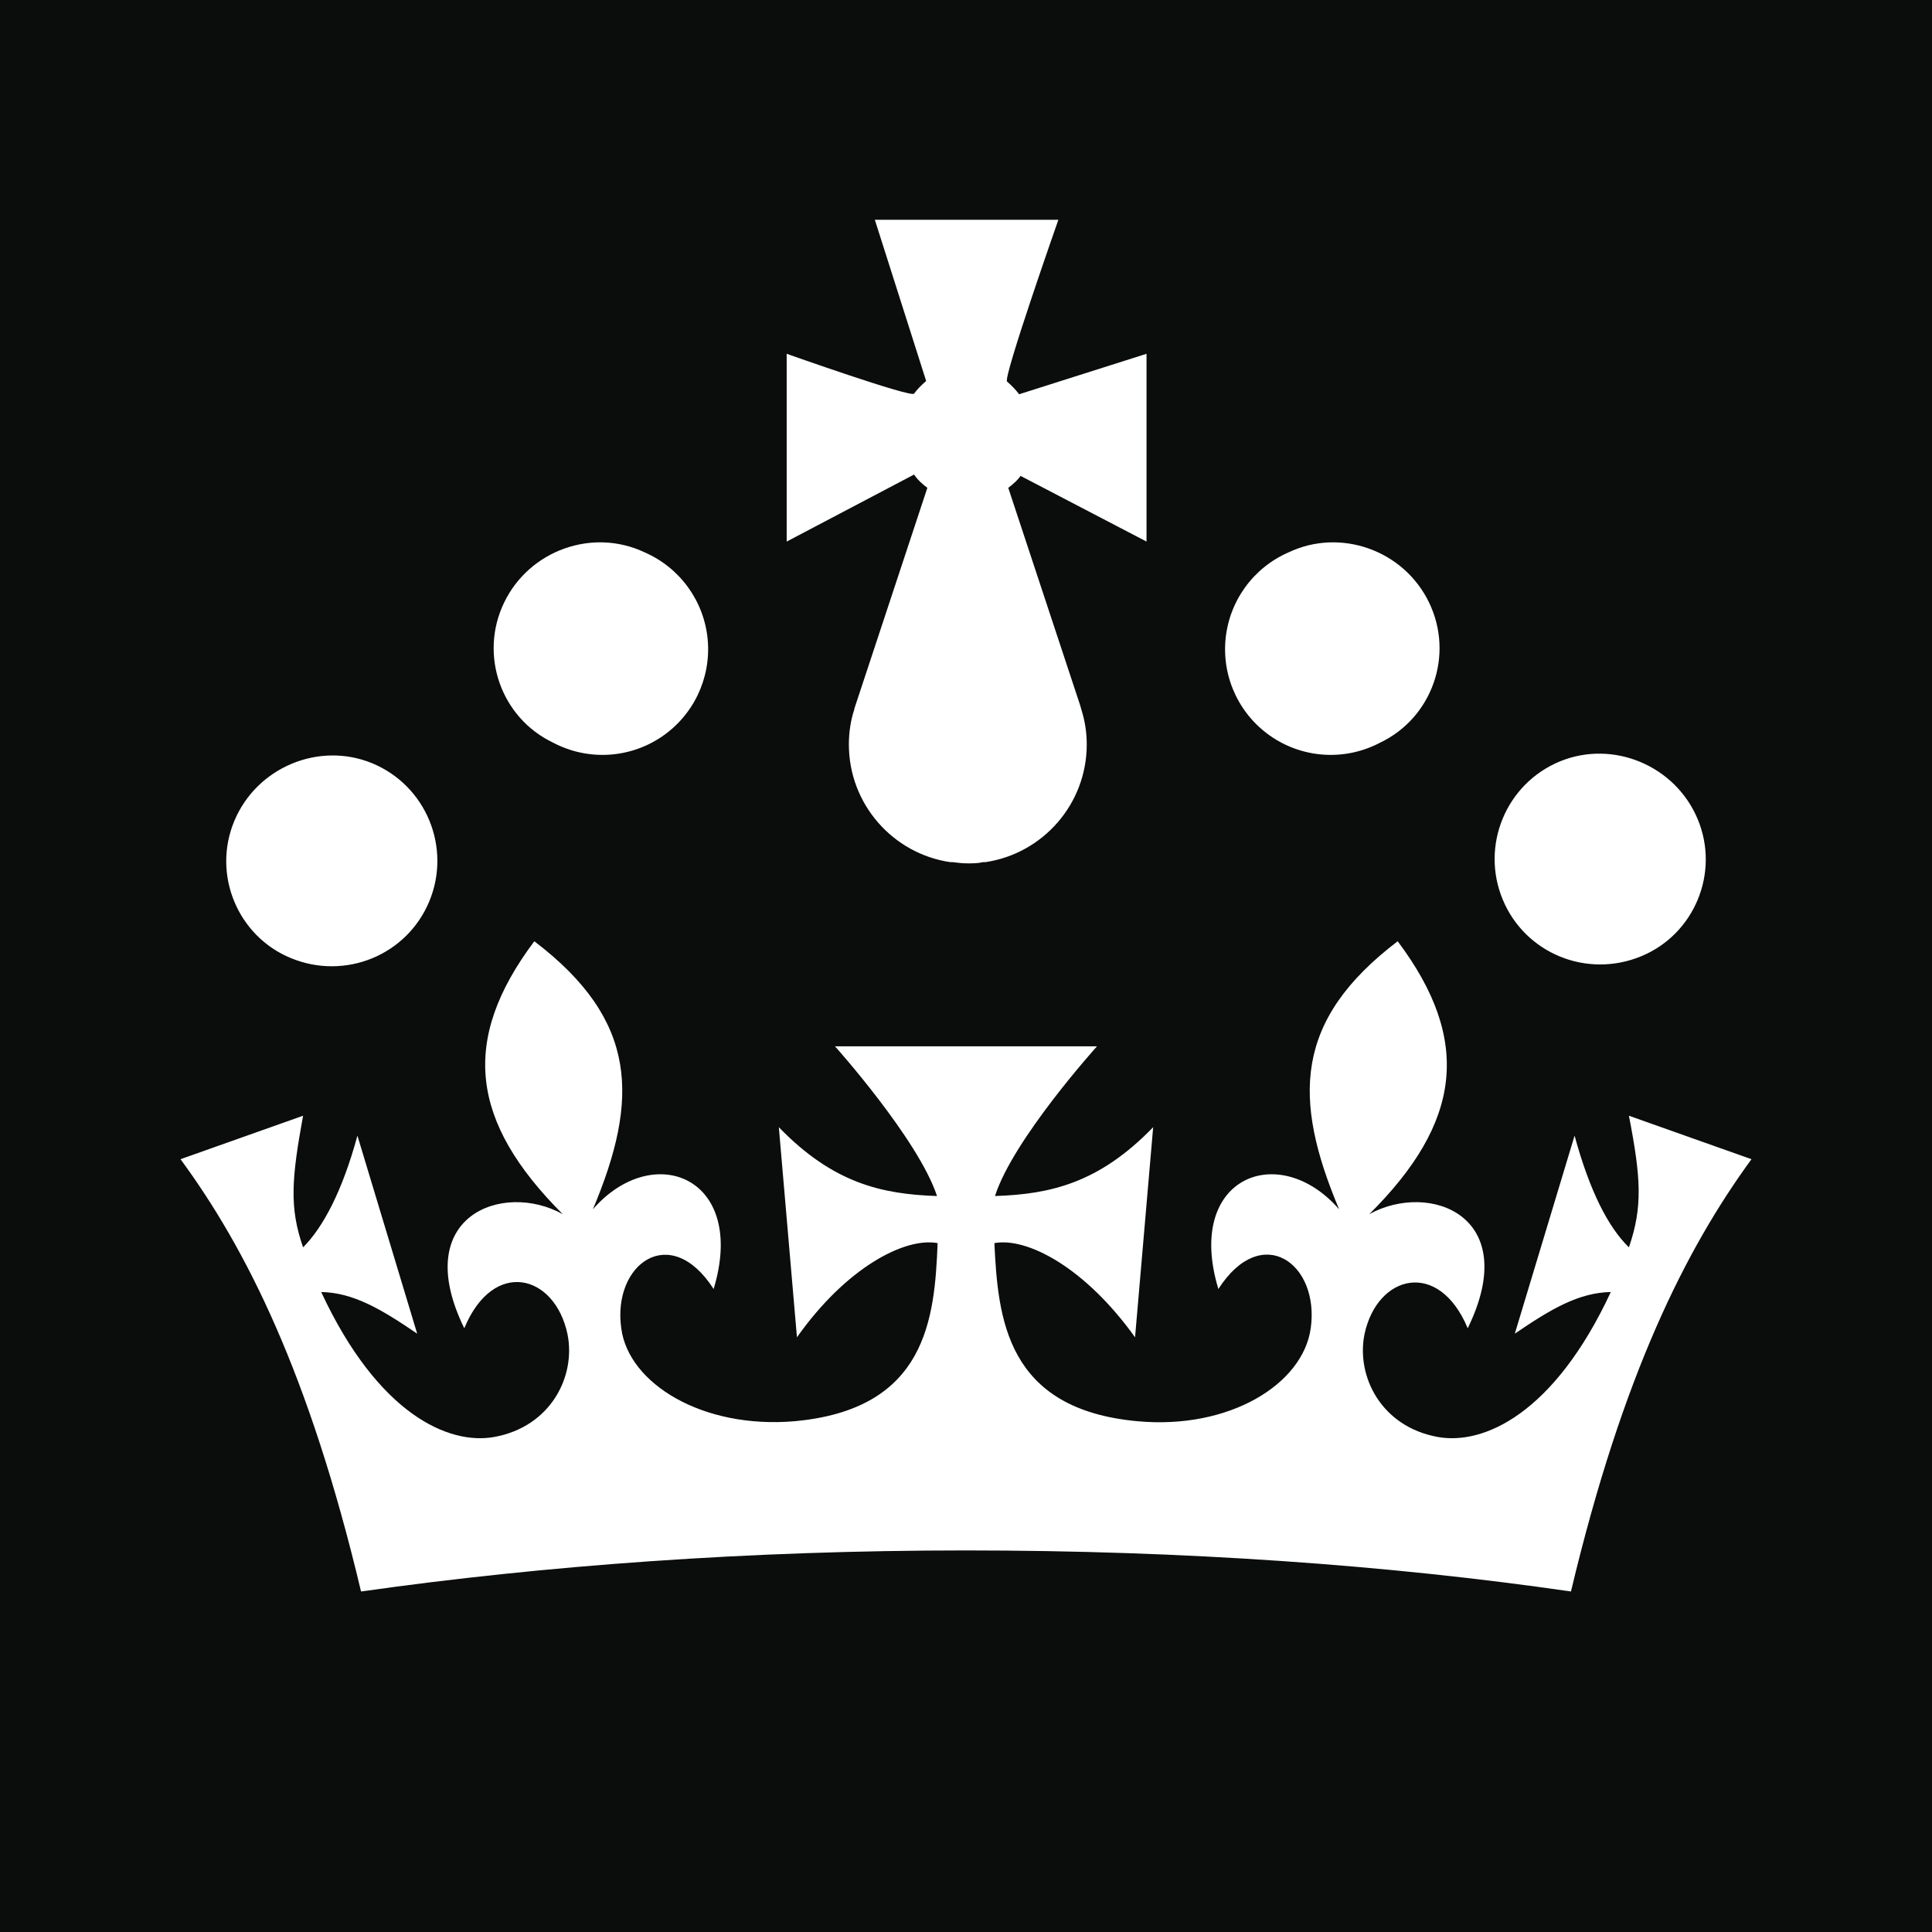
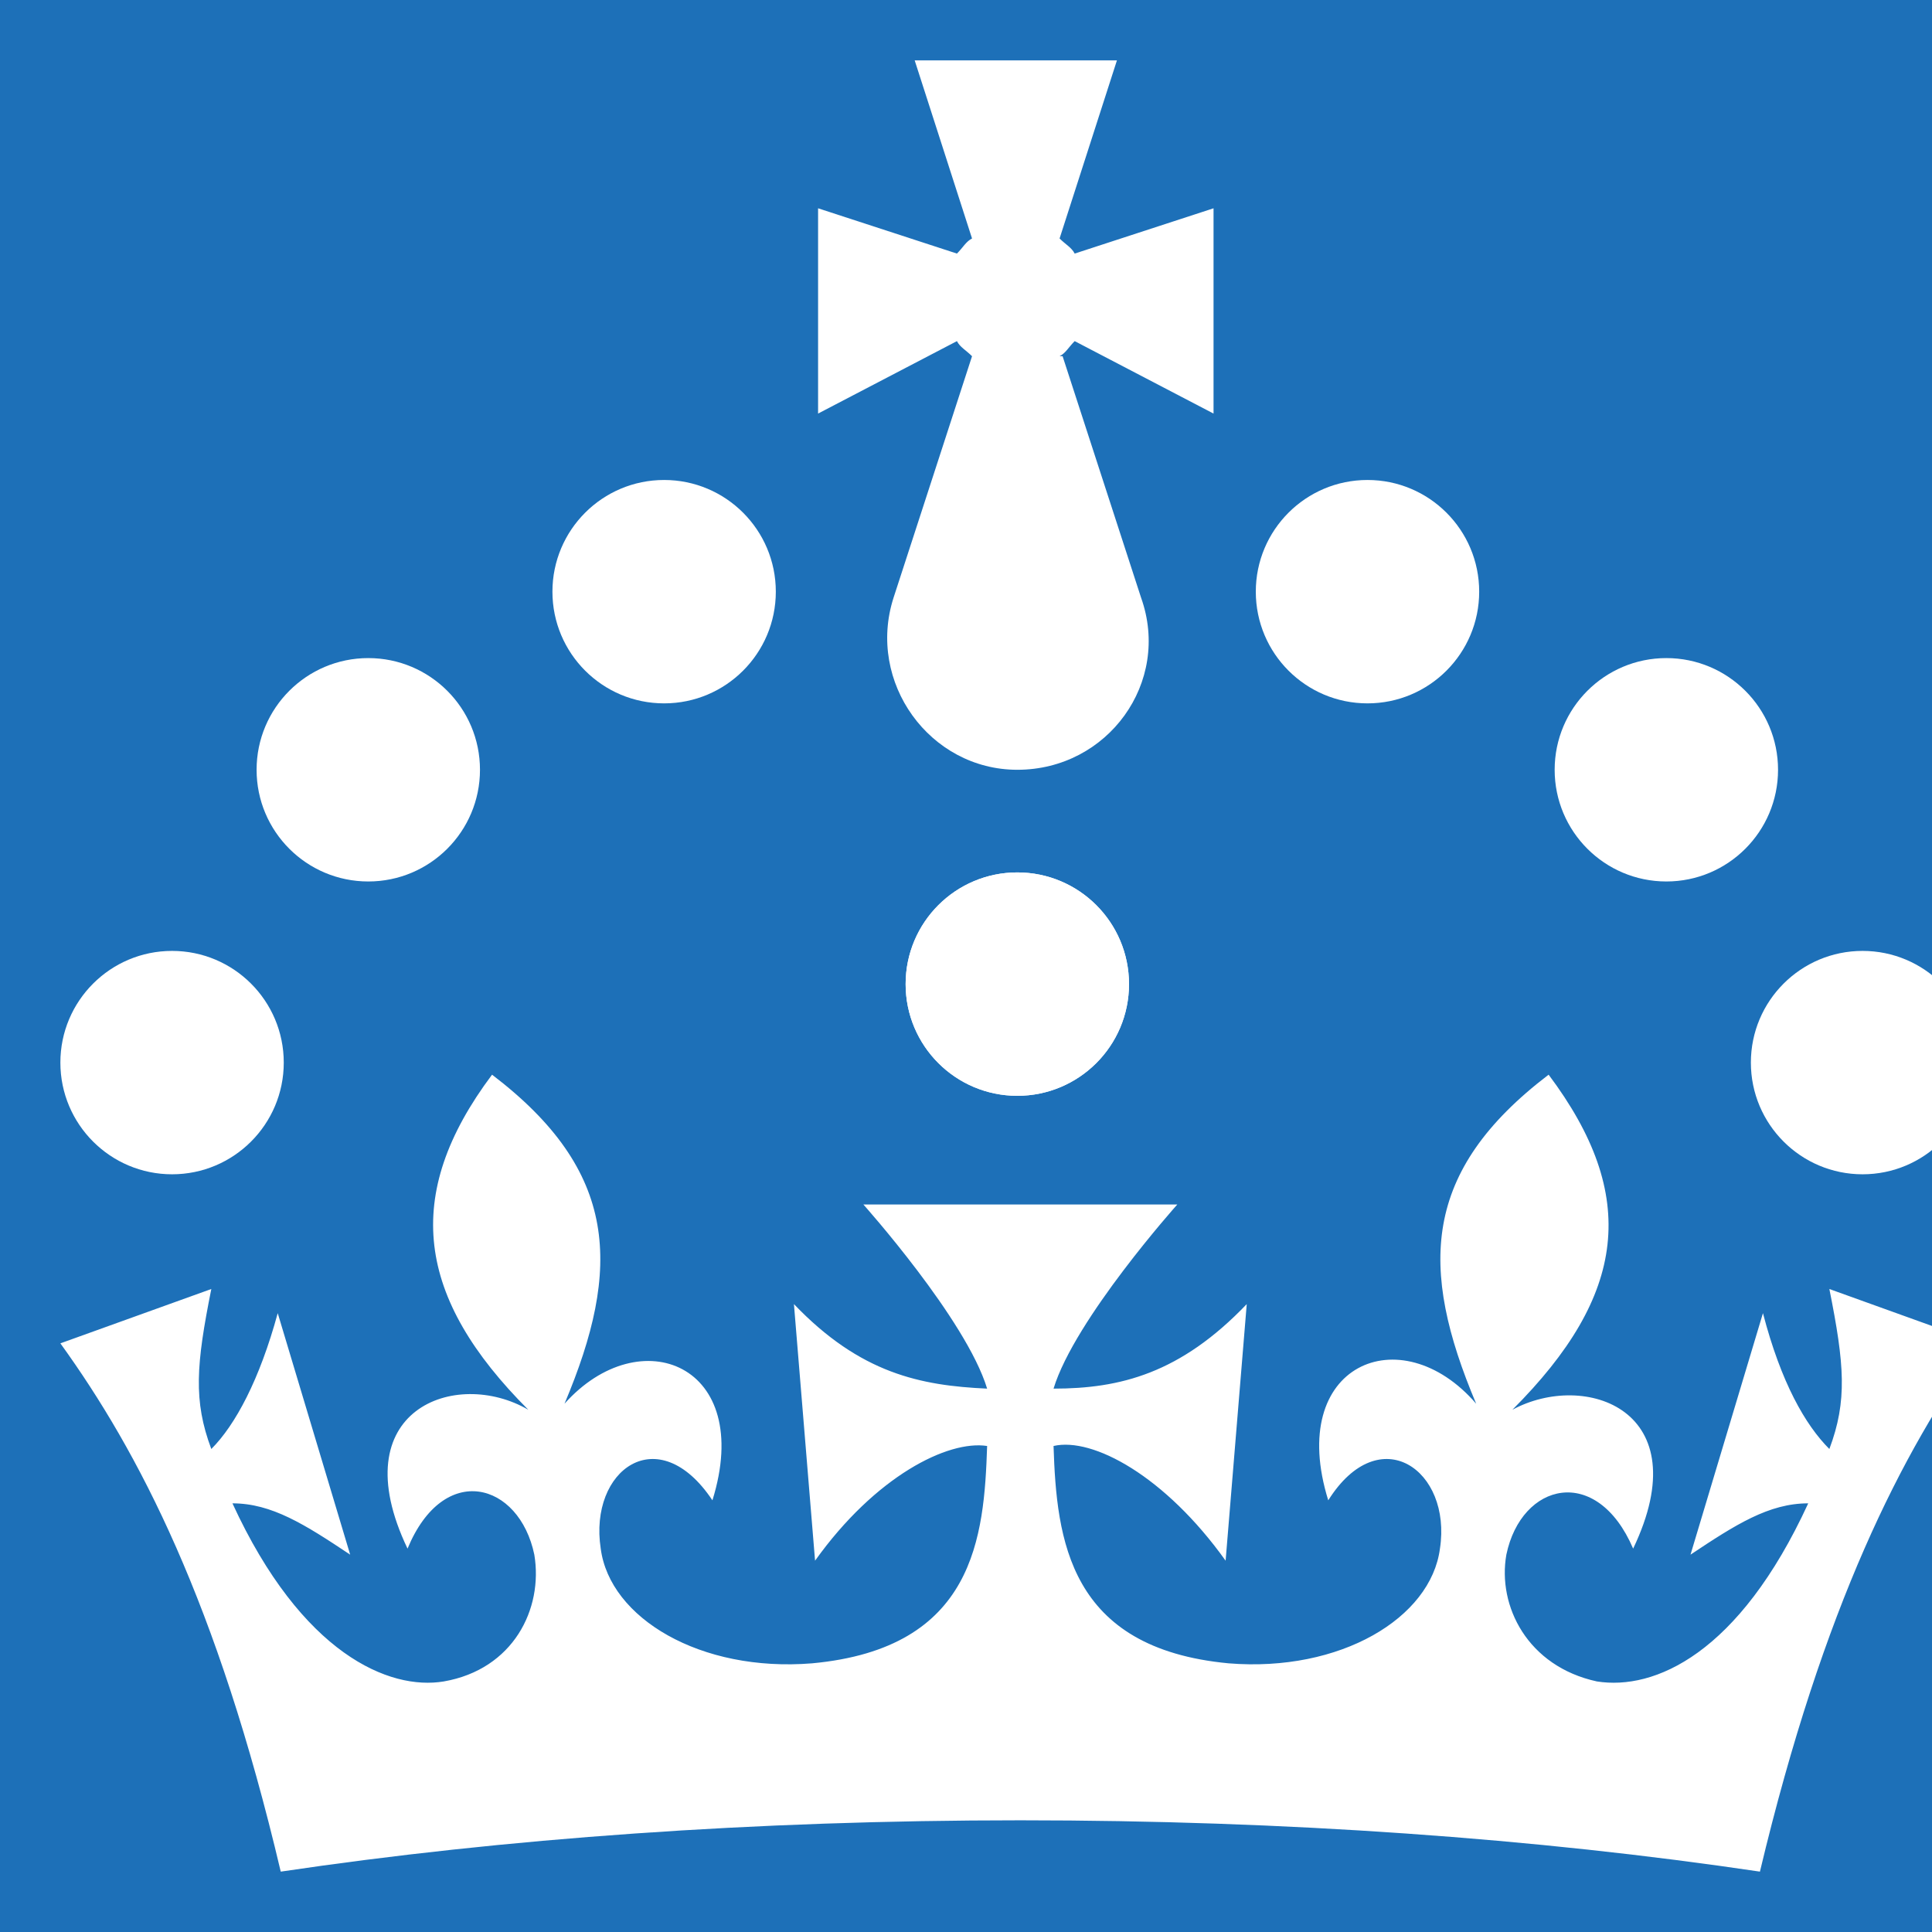
- <svg xmlns="http://www.w3.org/2000/svg" viewBox="0 0 32 32">
-   <path fill="#0b0c0c" d="M0 0h32v32H0z" />
-   <path fill="#fff" d="m16.88 7.87 2.11 1.1V5.86l-2.11.67c-.06-.08-.13-.15-.2-.21s.85-2.68.85-2.68h-3.04l.85 2.67c-.08.07-.15.14-.2.21s-2.11-.66-2.11-.66v3.11l2.11-1.11c.06.09.14.16.22.22l-1.21 3.66v.01c0 .01 0 0 0 0-.06.18-.09.38-.09.58 0 .99.73 1.81 1.68 1.95h.04c.08.01.16.02.25.02.08 0 .17 0 .25-.02h.04c.95-.14 1.68-.96 1.68-1.95 0-.2-.03-.39-.09-.58s0 0 0-.01L16.7 8.08c.08-.06.16-.13.22-.22M9.16 12.3a1.75 1.75 0 1 0 1.52-3.15c-.86-.41-1.91-.04-2.33.83s-.05 1.91.81 2.32M4.82 15.87c.9.37 1.92-.05 2.29-.94s-.05-1.92-.95-2.29c-.88-.36-1.91.07-2.28.96s.06 1.91.94 2.27M22.86 12.3a1.75 1.75 0 1 1-1.52-3.15c.86-.41 1.91-.04 2.33.83s.05 1.91-.81 2.32M27.18 15.84c-.9.37-1.92-.05-2.29-.94s.05-1.92.95-2.29c.88-.36 1.91.07 2.28.96s-.06 1.91-.94 2.27M16 25.68c3.59 0 6.99.24 10.02.68.86-3.61 1.91-5.68 2.99-7.16l-2.03-.72c.2 1.03.23 1.51 0 2.18-.34-.33-.65-.93-.9-1.85l-.99 3.28c.6-.41 1.06-.68 1.59-.69-.94 2.02-2.11 2.54-2.87 2.4-.93-.17-1.35-1-1.21-1.7.21-.99 1.23-1.25 1.71-.1.91-1.86-.63-2.44-1.63-1.89 1.53-1.52 1.7-2.88.47-4.52-1.72 1.31-1.74 2.61-.97 4.44-1-1.15-2.56-.53-2 1.32.72-1.12 1.68-.42 1.53.65-.13.93-1.35 1.68-2.87 1.54-2.18-.2-2.31-1.71-2.37-2.95.54-.1 1.5.4 2.33 1.56l.3-3.48c-.9.93-1.71 1.11-2.62 1.14.3-.94 1.69-2.48 1.69-2.48h-4.34s1.38 1.54 1.69 2.48c-.91-.03-1.72-.21-2.62-1.14l.3 3.48c.82-1.16 1.79-1.66 2.33-1.56-.05 1.25-.18 2.75-2.37 2.95-1.52.13-2.75-.62-2.87-1.54-.15-1.06.81-1.77 1.53-.65.56-1.85-1-2.47-2-1.32.77-1.83.75-3.13-.97-4.44-1.23 1.64-1.06 2.99.47 4.52-.99-.55-2.54.03-1.63 1.89.48-1.16 1.5-.9 1.71.1.14.7-.28 1.53-1.21 1.7-.76.14-1.93-.38-2.87-2.4.53.01.99.28 1.59.69l-.99-3.28c-.25.92-.57 1.52-.9 1.85-.23-.66-.19-1.14 0-2.18l-2.03.72c1.08 1.47 2.13 3.54 2.99 7.16 3.03-.43 6.42-.68 10.01-.68" />
+ <svg xmlns="http://www.w3.org/2000/svg" viewBox="0 0 64 64">
+   <rect width="64" height="64" fill="#1d70b8" />
+   <g transform="translate(2, 2) scale(1)" fill="#ffffff">
+     <circle cx="20" cy="17.6" r="3.7" />
+     <circle cx="10.2" cy="23.5" r="3.7" />
+     <circle cx="3.7" cy="33.2" r="3.7" />
+     <circle cx="31.7" cy="30.6" r="3.7" />
+     <circle cx="43.3" cy="17.6" r="3.7" />
+     <circle cx="53.2" cy="23.5" r="3.7" />
+     <circle cx="59.7" cy="33.2" r="3.7" />
+     <circle cx="31.7" cy="30.6" r="3.7" />
+     <path d="M33.1,9.8c.2-.1.3-.3.5-.5l4.6,2.4v-6.8l-4.6,1.5c-.1-.2-.3-.3-.5-.5l1.9-5.9h-6.7l1.9,5.9c-.2.1-.3.3-.5.5l-4.6-1.5v6.8l4.6-2.4c.1.2.3.3.5.5l-2.6,8c-.9,2.8,1.2,5.7,4.1,5.7h0c3,0,5.1-2.9,4.1-5.7l-2.6-8ZM37,37.9s-3.4,3.8-4.1,6.1c2.2,0,4.2-.5,6.4-2.8l-.7,8.5c-2-2.8-4.4-4.1-5.7-3.8.1,3.1.5,6.7,5.8,7.2,3.7.3,6.7-1.5,7-3.8.4-2.6-2-4.3-3.7-1.6-1.4-4.5,2.4-6.1,4.9-3.2-1.9-4.5-1.8-7.7,2.4-10.9,3,4,2.6,7.3-1.2,11.1,2.4-1.3,6.2,0,4,4.6-1.2-2.8-3.7-2.2-4.2.2-.3,1.7.7,3.7,3,4.2,1.9.3,4.7-.9,7-5.9-1.3,0-2.4.7-3.9,1.7l2.4-8c.6,2.3,1.4,3.7,2.2,4.5.6-1.6.5-2.8,0-5.3l5,1.8c-2.6,3.6-5.2,8.7-7.3,17.5-7.4-1.1-15.7-1.7-24.5-1.7h0c-8.8,0-17.1.6-24.5,1.7-2.1-8.9-4.7-13.9-7.3-17.5l5-1.8c-.5,2.5-.6,3.7,0,5.3.8-.8,1.6-2.3,2.2-4.5l2.4,8c-1.5-1-2.6-1.7-3.9-1.7,2.3,5,5.2,6.2,7,5.9,2.3-.4,3.3-2.4,3-4.2-.5-2.4-3-3.1-4.2-.2-2.2-4.6,1.6-6,4-4.6-3.7-3.7-4.2-7.1-1.2-11.1,4.2,3.2,4.3,6.4,2.4,10.9,2.5-2.8,6.3-1.3,4.9,3.2-1.8-2.7-4.1-1-3.7,1.6.3,2.3,3.3,4.1,7,3.8,5.4-.5,5.7-4.2,5.8-7.2-1.3-.2-3.7,1-5.7,3.8l-.7-8.5c2.2,2.3,4.2,2.7,6.4,2.8-.7-2.3-4.1-6.1-4.1-6.1h10.6,0Z" />
+   </g>
</svg>
